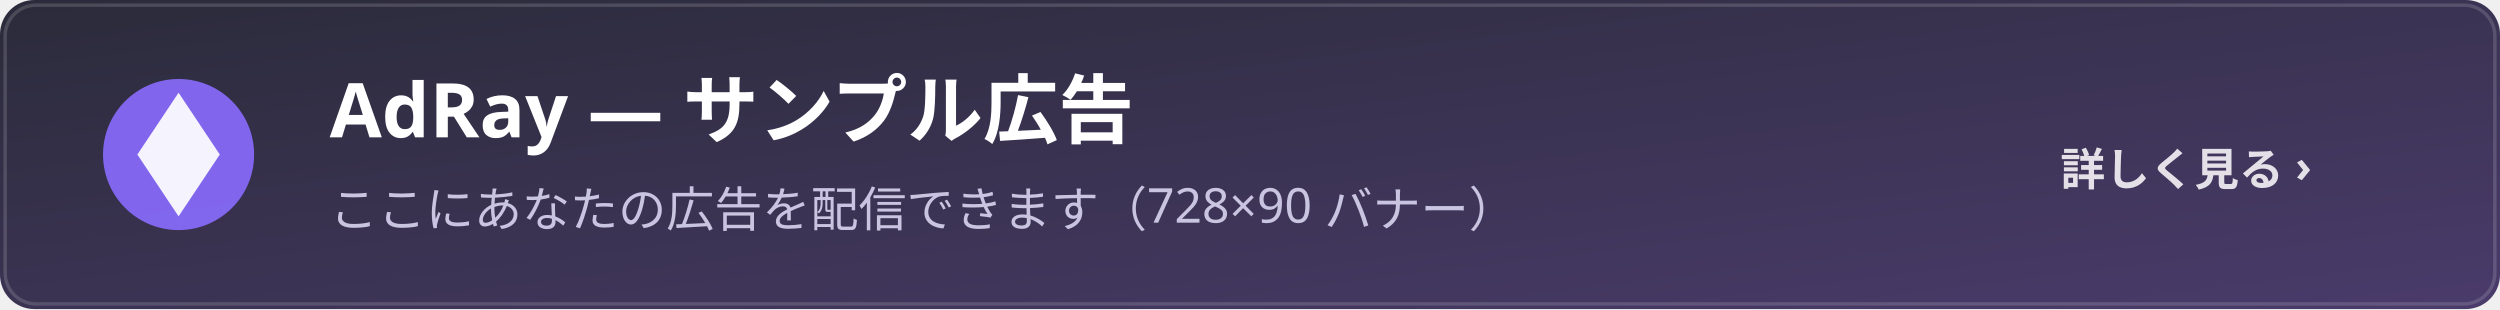
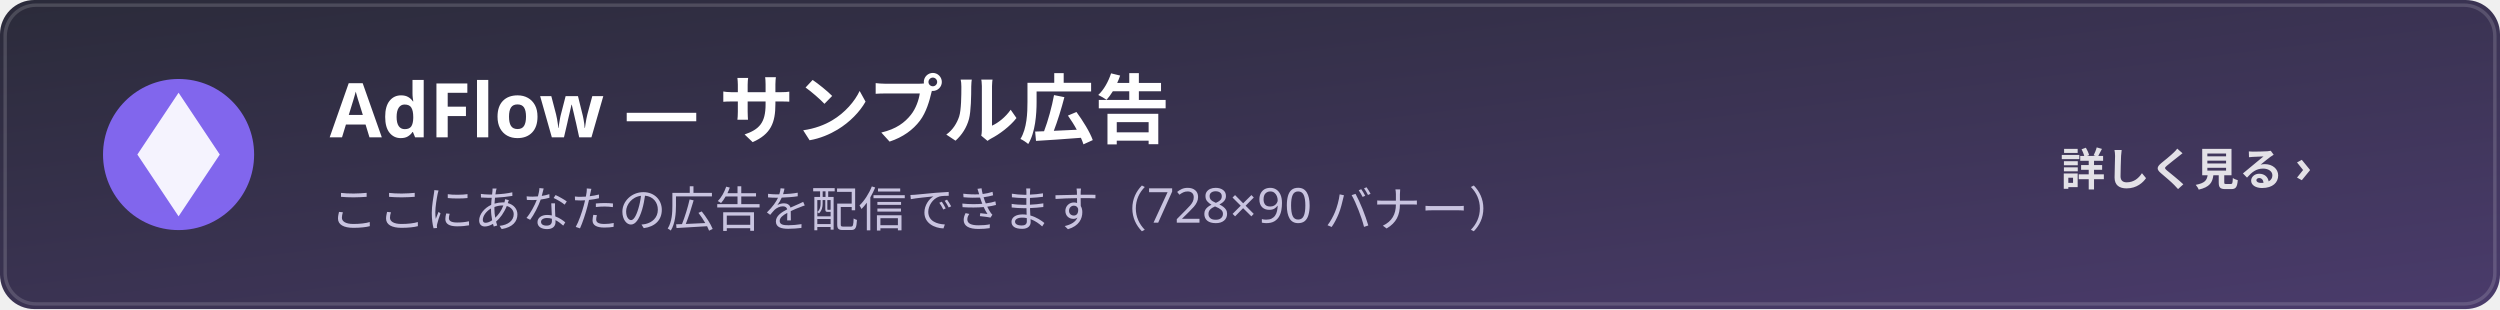
- <svg xmlns="http://www.w3.org/2000/svg" width="728" height="90" viewBox="0 0 728 90" role="img" aria-label="AdRay サンプルバナー">
+ <svg xmlns="http://www.w3.org/2000/svg" width="728" height="90" viewBox="0 0 728 90" role="img" aria-label="AdFlow サンプルバナー">
  <defs>
    <linearGradient id="g" x1="0" y1="0" x2="1" y2="1">
      <stop offset="0" stop-color="#2b2b3a" />
      <stop offset="1" stop-color="#4a3b6b" />
    </linearGradient>
  </defs>
  <rect width="728" height="90" rx="10" fill="url(#g)" />
  <rect x="1.5" y="1.5" width="725" height="87" rx="9" fill="none" stroke="#ffffff" stroke-opacity="0.15" />
  <circle cx="52" cy="45" r="22" fill="#8a6cff" fill-opacity="0.9" />
  <path d="M40 45 L52 27 L64 45 L52 63 Z" fill="#ffffff" fill-opacity="0.92" />
-   <text x="96" y="40" font-family="Segoe UI, sans-serif" font-size="22" font-weight="700" fill="#ffffff">AdRay — サンプル広告</text>
+   <text x="96" y="40" font-family="Segoe UI, sans-serif" font-size="22" font-weight="700" fill="#ffffff">AdFlow — サンプル広告</text>
  <text x="96" y="66" font-family="Segoe UI, sans-serif" font-size="14" fill="#c9c4e0">ここにあなたの広告を配信できます（728×90 バナー）</text>
  <text x="600" y="54" font-family="Segoe UI, sans-serif" font-size="13" font-weight="600" fill="#ffffff" fill-opacity="0.85">詳しく見る ›</text>
</svg>
